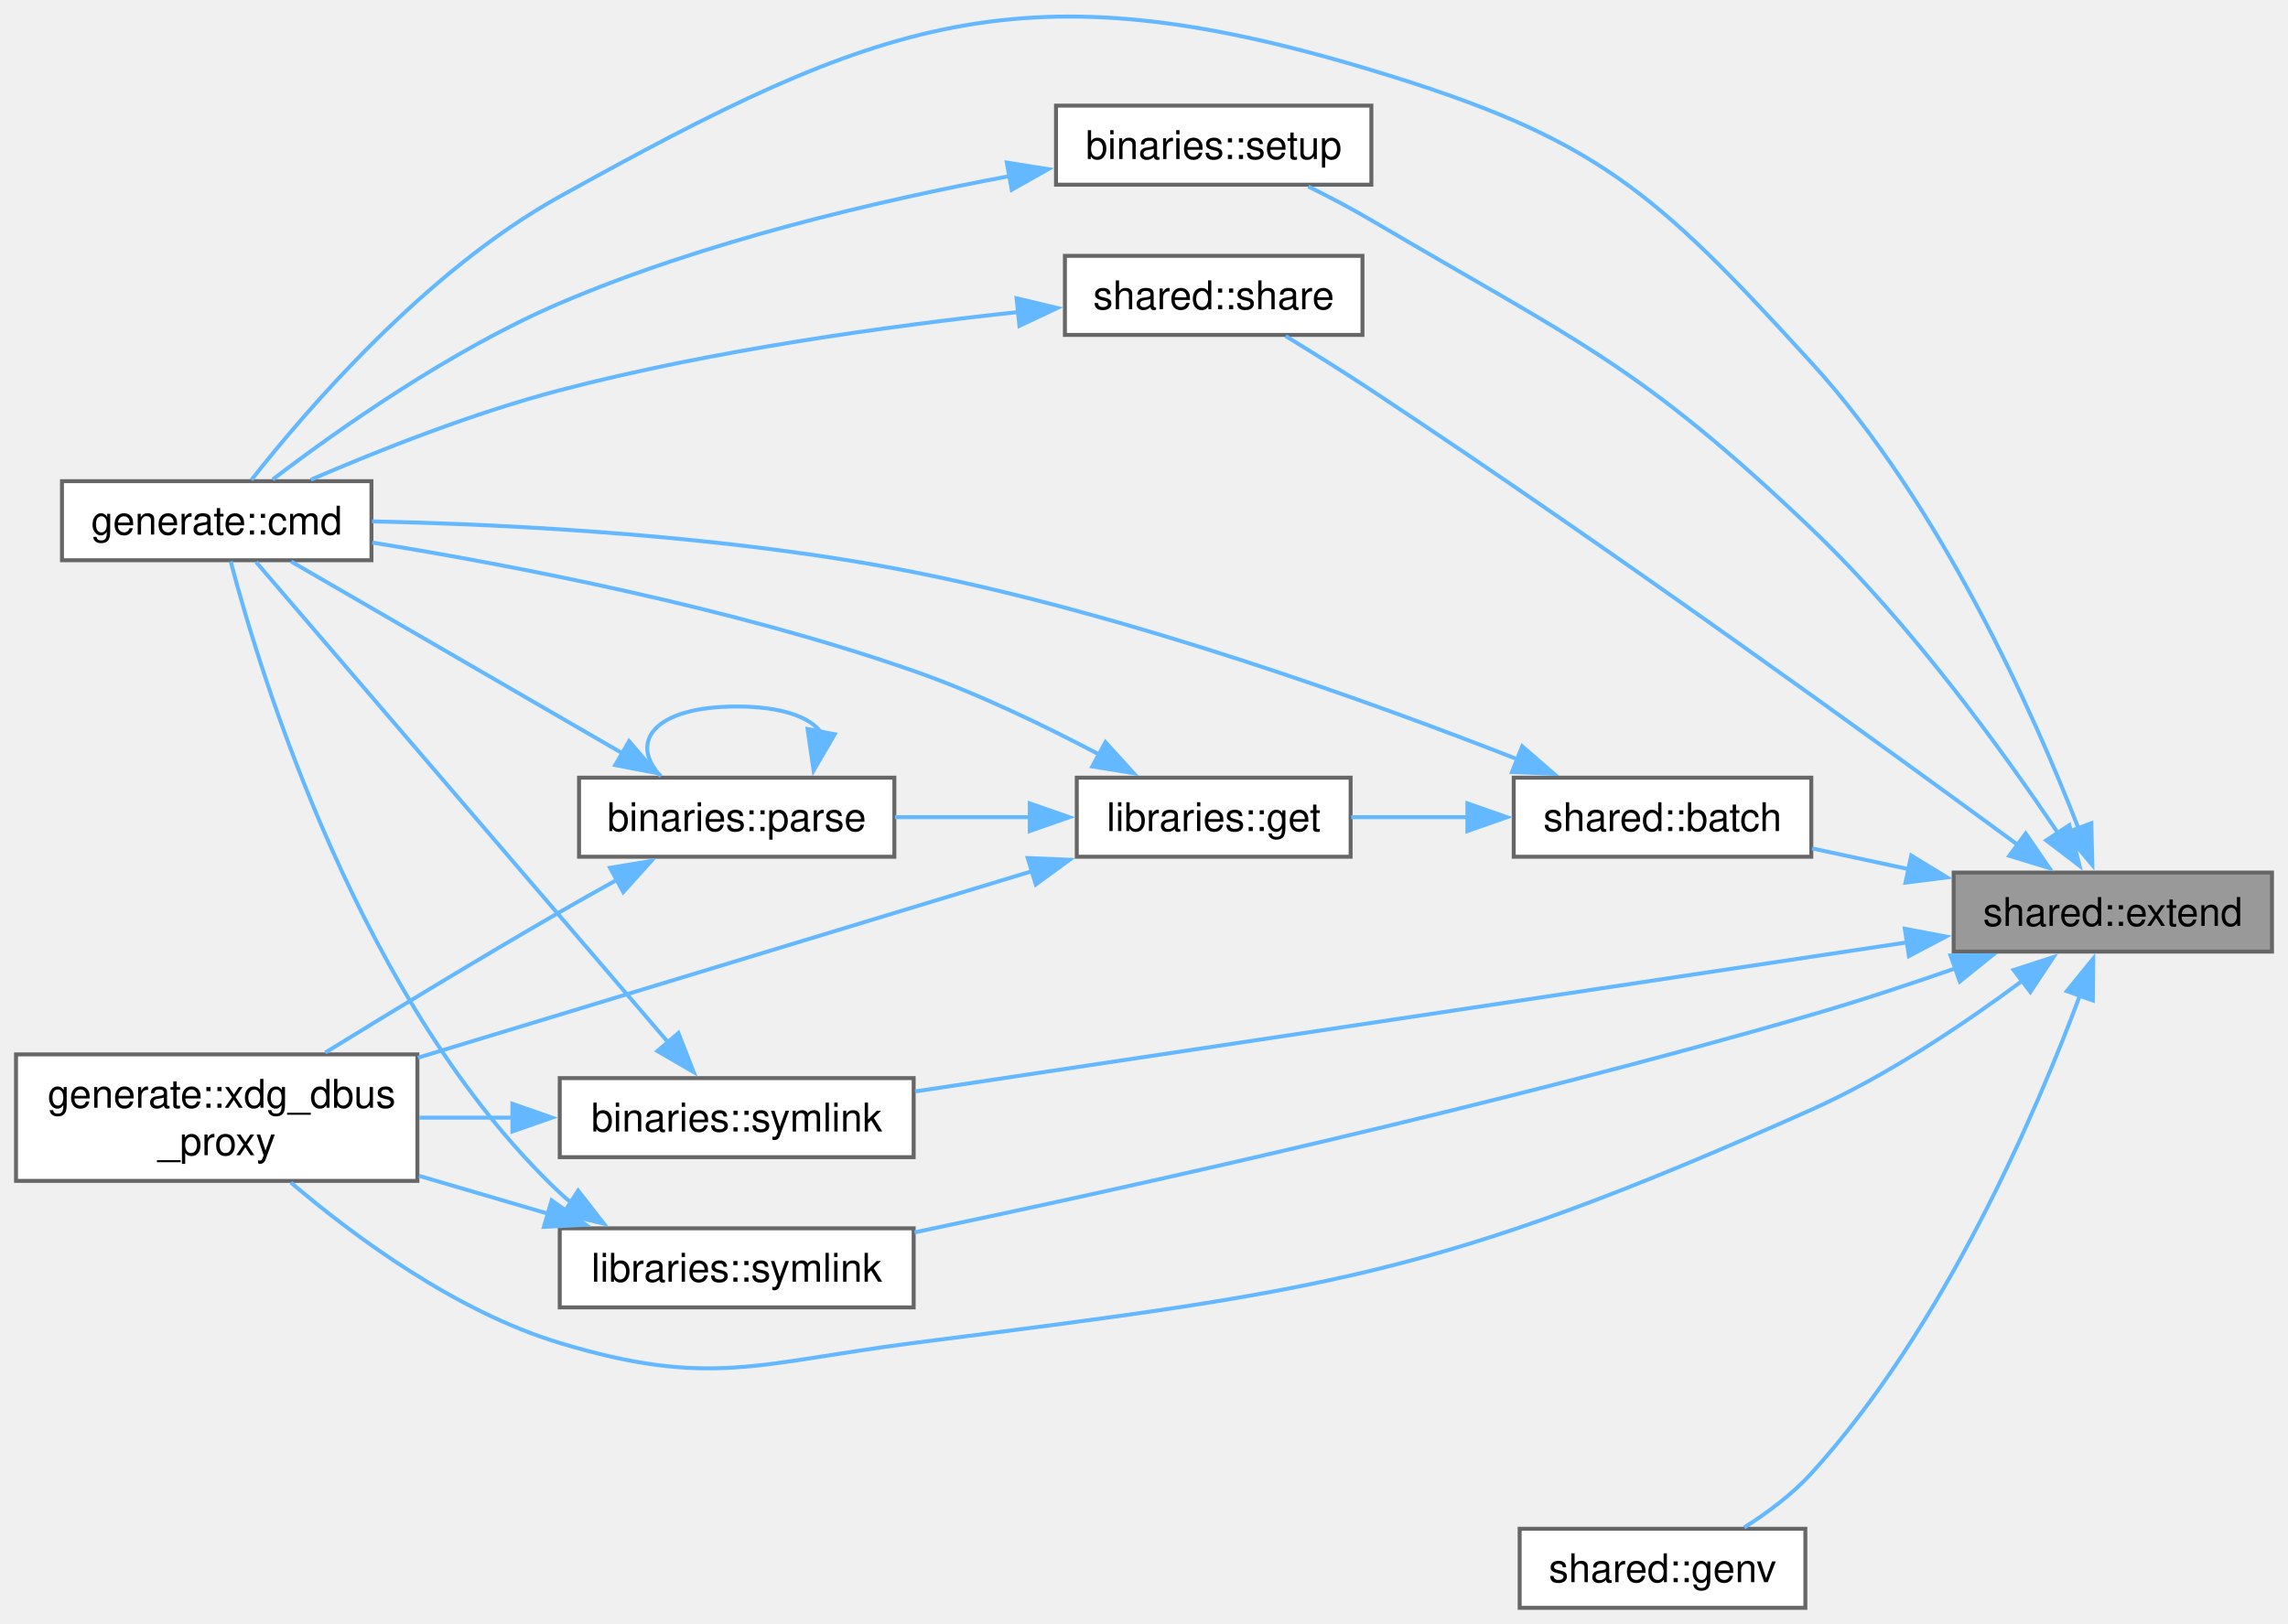
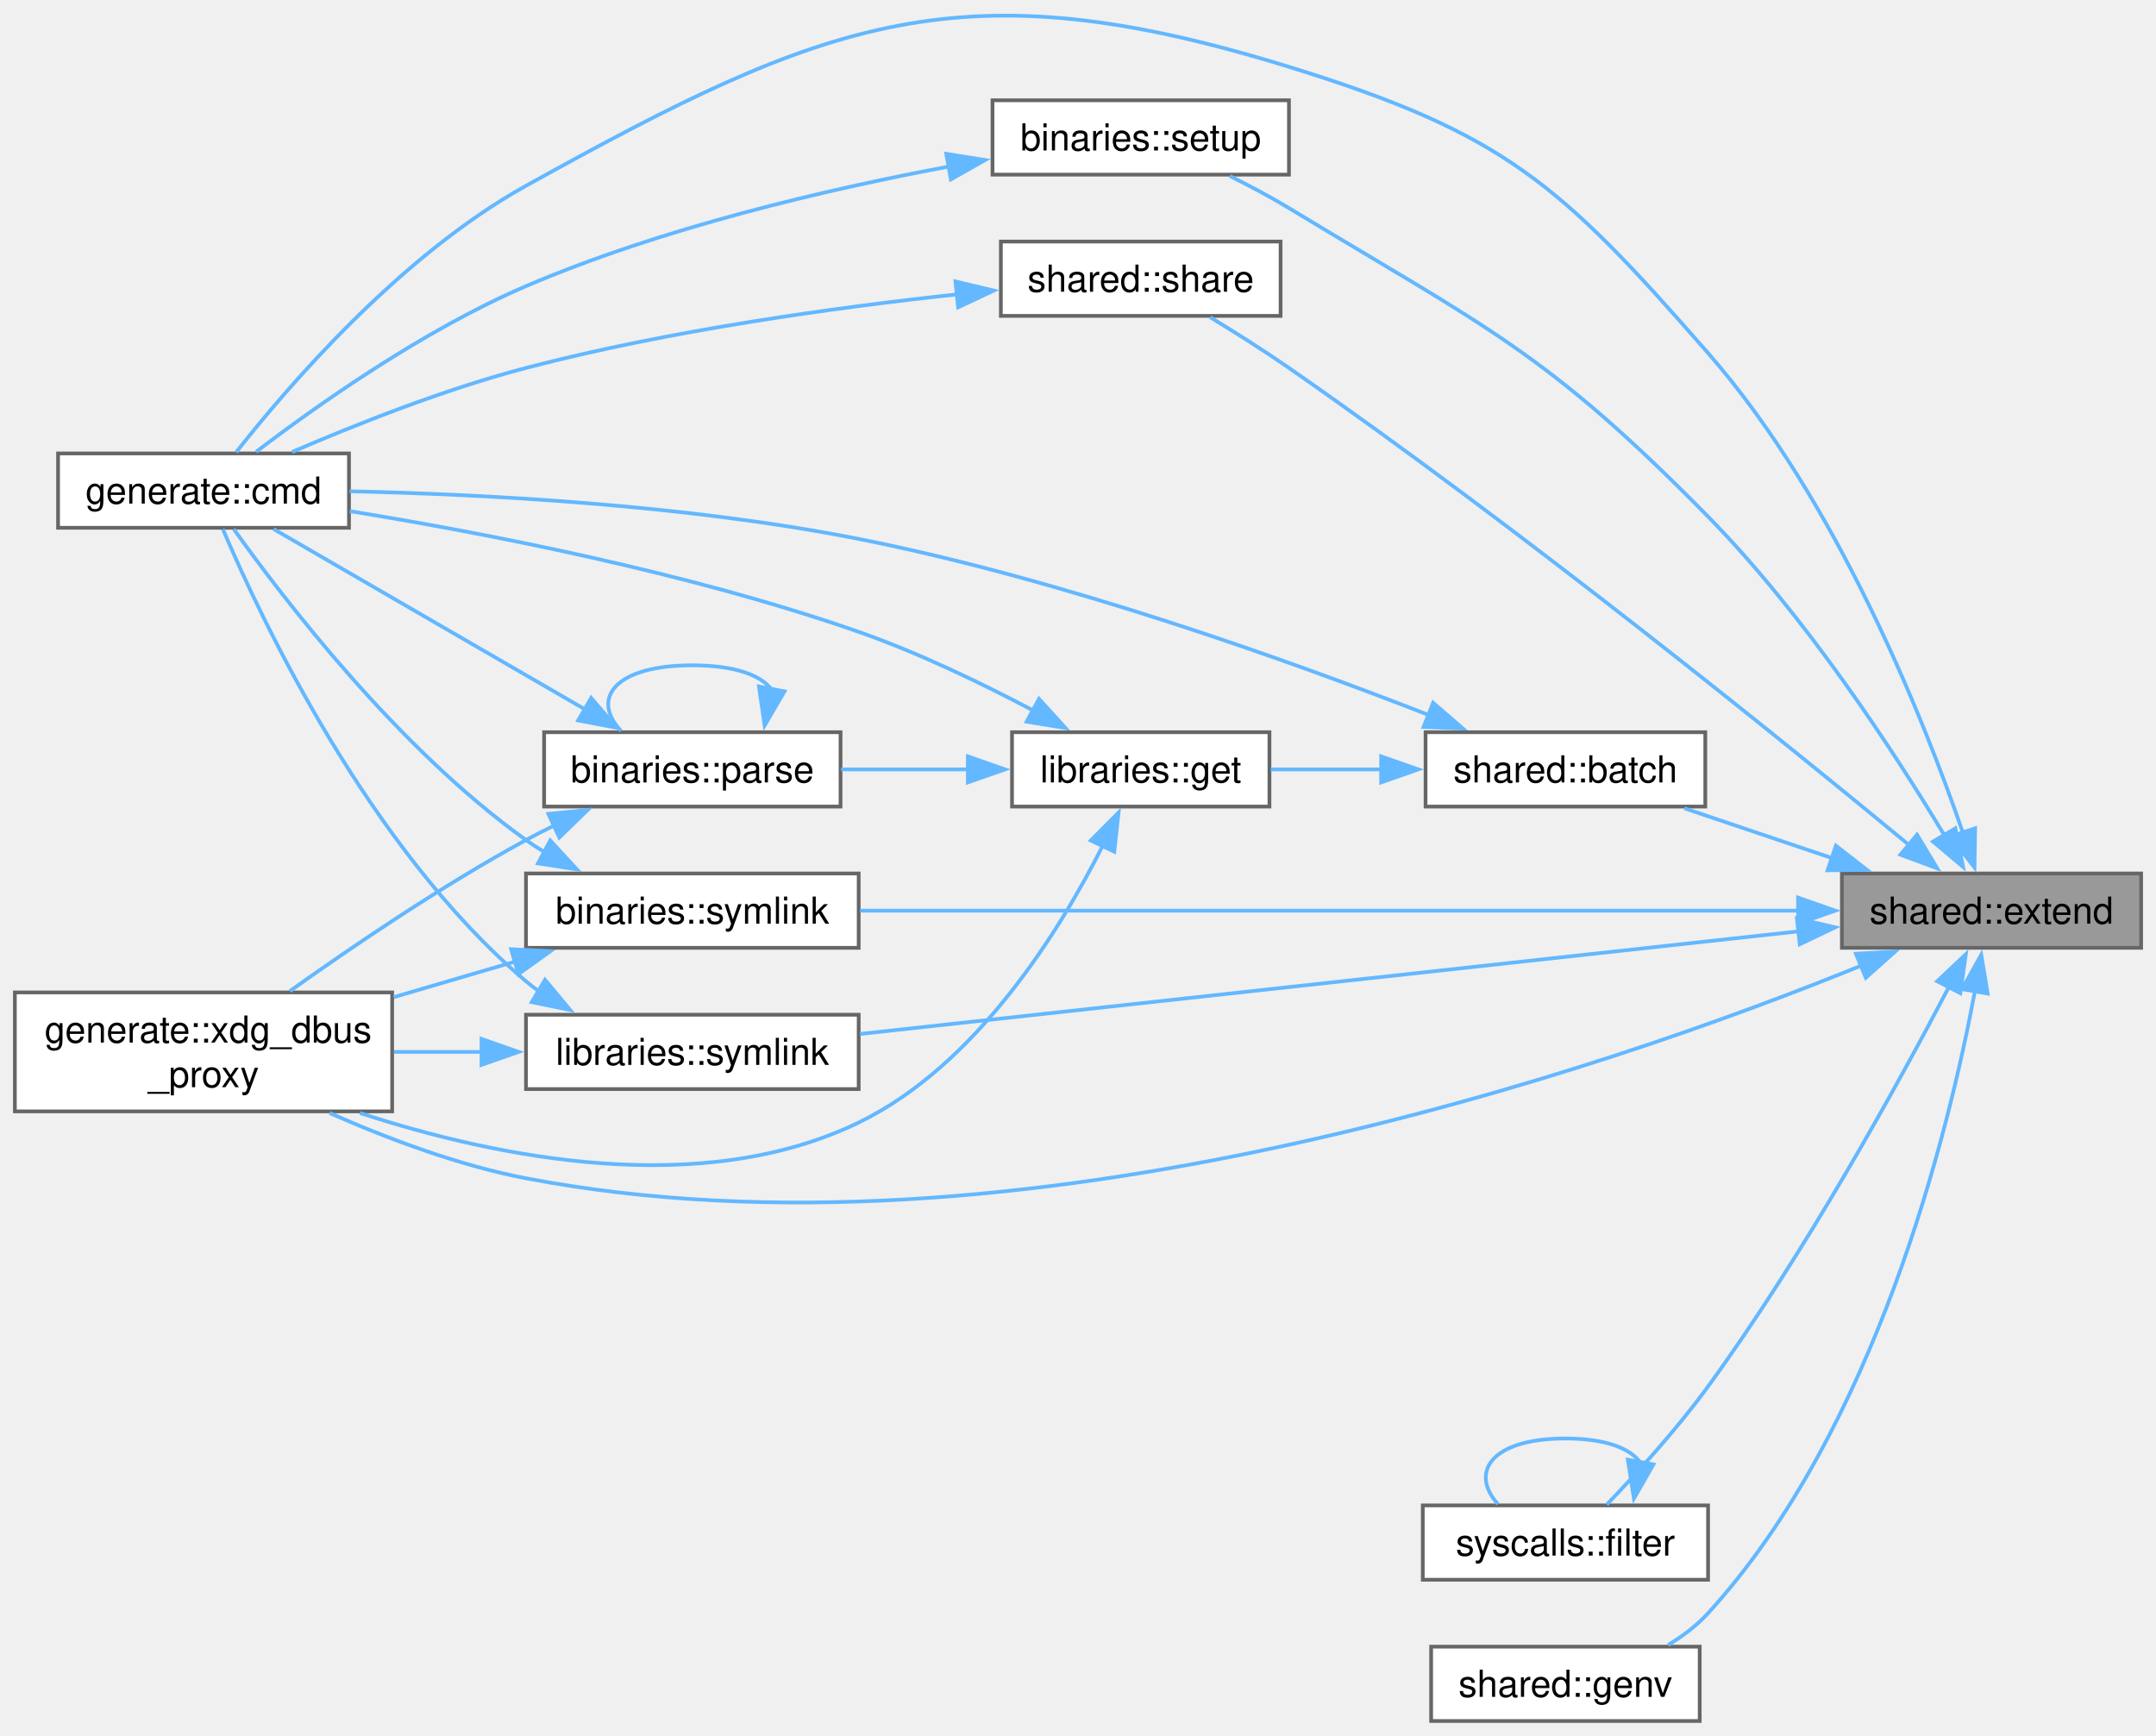
- <svg xmlns="http://www.w3.org/2000/svg" xmlns:xlink="http://www.w3.org/1999/xlink" width="579pt" height="411pt" viewBox="0.00 0.00 578.50 410.72">
-   <g id="graph0" class="graph" transform="scale(1 1) rotate(0) translate(4 406.72)">
+ <svg xmlns="http://www.w3.org/2000/svg" xmlns:xlink="http://www.w3.org/1999/xlink" width="580pt" height="467pt" viewBox="0.00 0.00 580.00 466.96">
+   <g id="graph0" class="graph" transform="scale(1 1) rotate(0) translate(4 462.96)">
    <g id="Node000001" class="node">
      <g id="a_Node000001">
        <a xlink:title="Extend a container in place.">
-           <polygon fill="#999999" stroke="#666666" points="570.5,-186 490,-186 490,-166 570.5,-166 570.5,-186" />
-           <text text-anchor="middle" x="530.25" y="-172.5" font-family="Helvetica,sans-Serif" font-size="10.00">shared::extend</text>
+           <polygon fill="#999999" stroke="#666666" points="572,-228 491.5,-228 491.5,-208 572,-208 572,-228" />
+           <text text-anchor="middle" x="531.75" y="-214.5" font-family="Helvetica,sans-Serif" font-size="10.00">shared::extend</text>
        </a>
      </g>
    </g>
    <g id="Node000002" class="node">
      <g id="a_Node000002">
        <a xlink:href="namespaceshared.html#a172747218de79644b5c263f15a0da631" target="_top" xlink:title="Batch multiple iterations of an accumulator function together, threaded.">
-           <polygon fill="white" stroke="#666666" points="454,-210 378.75,-210 378.75,-190 454,-190 454,-210" />
-           <text text-anchor="middle" x="416.38" y="-196.5" font-family="Helvetica,sans-Serif" font-size="10.00">shared::batch</text>
+           <polygon fill="white" stroke="#666666" points="454.75,-266 379.5,-266 379.5,-246 454.75,-246 454.75,-266" />
+           <text text-anchor="middle" x="417.12" y="-252.5" font-family="Helvetica,sans-Serif" font-size="10.00">shared::batch</text>
        </a>
      </g>
    </g>
    <g id="edge1_Node000001_Node000002" class="edge">
      <g id="a_edge1_Node000001_Node000002">
        <a xlink:title=" ">
-           <path fill="none" stroke="#63b8ff" d="M478.72,-186.84C470.47,-188.61 462.06,-190.41 454.22,-192.1" />
-           <polygon fill="#63b8ff" stroke="#63b8ff" points="479.28,-190.3 488.33,-184.78 477.82,-183.45 479.28,-190.3" />
+           <path fill="none" stroke="#63b8ff" d="M488.93,-232.11C475.73,-236.56 461.4,-241.4 449.1,-245.55" />
+           <polygon fill="#63b8ff" stroke="#63b8ff" points="489.89,-235.48 498.24,-228.97 487.65,-228.85 489.89,-235.48" />
        </a>
      </g>
    </g>
    <g id="Node000003" class="node">
      <g id="a_Node000003">
        <a xlink:href="namespacegenerate.html#a38dcdfdf9293b8aafe77392021d65019" target="_top" xlink:title="Generate the bulk of the main program command.">
-           <polygon fill="white" stroke="#666666" points="89.88,-285 11.62,-285 11.62,-265 89.88,-265 89.88,-285" />
-           <text text-anchor="middle" x="50.75" y="-271.5" font-family="Helvetica,sans-Serif" font-size="10.00">generate::cmd</text>
+           <polygon fill="white" stroke="#666666" points="89.88,-341 11.62,-341 11.62,-321 89.88,-321 89.88,-341" />
+           <text text-anchor="middle" x="50.75" y="-327.5" font-family="Helvetica,sans-Serif" font-size="10.00">generate::cmd</text>
        </a>
      </g>
    </g>
    <g id="edge10_Node000001_Node000003" class="edge">
      <g id="a_edge10_Node000001_Node000003">
        <a xlink:title=" ">
-           <path fill="none" stroke="#63b8ff" d="M521.63,-197.03C510.33,-226.09 486.85,-279.02 454,-315 413.96,-358.85 399.59,-371.82 342.75,-389 254.37,-415.71 218.24,-401.78 137.5,-357 103.63,-338.22 73.26,-302.8 59.52,-285.31" />
-           <polygon fill="#63b8ff" stroke="#63b8ff" points="524.82,-198.49 525.07,-187.9 518.27,-196.02 524.82,-198.49" />
+           <path fill="none" stroke="#63b8ff" d="M524.09,-238.87C513.45,-269.77 490.2,-328.3 455.5,-368 415.56,-413.69 400.73,-427.09 342.75,-445 254.54,-472.25 218.24,-457.78 137.5,-413 103.63,-394.22 73.26,-358.8 59.52,-341.31" />
+           <polygon fill="#63b8ff" stroke="#63b8ff" points="527.35,-240.16 527.18,-229.57 520.71,-237.95 527.35,-240.16" />
        </a>
      </g>
    </g>
    <g id="Node000006" class="node">
      <g id="a_Node000006">
        <a xlink:href="namespacegenerate.html#a5c0026523dd30f942c55ad25f1b607b4" target="_top" xlink:title="Spawn an instance of the xdg-dbus-proxy for the application instance.">
-           <polygon fill="white" stroke="#666666" points="101.5,-140 0,-140 0,-108 101.5,-108 101.5,-140" />
-           <text text-anchor="start" x="8" y="-126.5" font-family="Helvetica,sans-Serif" font-size="10.00">generate::xdg_dbus</text>
-           <text text-anchor="middle" x="50.75" y="-114.5" font-family="Helvetica,sans-Serif" font-size="10.00">_proxy</text>
-         </a>
-       </g>
-     </g>
-     <g id="edge22_Node000001_Node000006" class="edge">
-       <g id="a_edge22_Node000001_Node000006">
-         <a xlink:title=" ">
-           <path fill="none" stroke="#63b8ff" d="M507.36,-158.62C492.92,-147.89 473.2,-134.58 454,-126 358.83,-83.46 330.4,-80.22 227,-67 187.54,-61.96 175.58,-55.5 137.5,-67 111.32,-74.91 85.8,-93.72 69.51,-107.58" />
-           <polygon fill="#63b8ff" stroke="#63b8ff" points="505.16,-161.34 515.24,-164.62 509.41,-155.78 505.16,-161.34" />
+           <polygon fill="white" stroke="#666666" points="101.5,-196 0,-196 0,-164 101.5,-164 101.5,-196" />
+           <text text-anchor="start" x="8" y="-182.5" font-family="Helvetica,sans-Serif" font-size="10.00">generate::xdg_dbus</text>
+           <text text-anchor="middle" x="50.75" y="-170.5" font-family="Helvetica,sans-Serif" font-size="10.00">_proxy</text>
+         </a>
+       </g>
+     </g>
+     <g id="edge24_Node000001_Node000006" class="edge">
+       <g id="a_edge24_Node000001_Node000006">
+         <a xlink:title=" ">
+           <path fill="none" stroke="#63b8ff" d="M496.7,-203.21C428.48,-175.48 270.21,-120.65 137.5,-146 119.41,-149.46 100.27,-156.67 84.67,-163.56" />
+           <polygon fill="#63b8ff" stroke="#63b8ff" points="495.26,-206.41 505.84,-207 497.93,-199.94 495.26,-206.41" />
        </a>
      </g>
    </g>
    <g id="Node000007" class="node">
      <g id="a_Node000007">
-         <a xlink:href="namespaceshared.html#a00b81f070735db096bbcd00c9d87188e" target="_top" xlink:title="Attach an environment variable to the sandbox.">
-           <polygon fill="white" stroke="#666666" points="452.5,-20 380.25,-20 380.25,0 452.5,0 452.5,-20" />
-           <text text-anchor="middle" x="416.38" y="-6.5" font-family="Helvetica,sans-Serif" font-size="10.00">shared::genv</text>
+         <a xlink:href="namespacesyscalls.html#aabdab752b02a21ab92e3af4fabba493b" target="_top" xlink:title="Generate a syscall filter.">
+           <polygon fill="white" stroke="#666666" points="455.5,-58 378.75,-58 378.75,-38 455.5,-38 455.5,-58" />
+           <text text-anchor="middle" x="417.12" y="-44.5" font-family="Helvetica,sans-Serif" font-size="10.00">syscalls::filter</text>
        </a>
      </g>
    </g>
    <g id="edge11_Node000001_Node000007" class="edge">
      <g id="a_edge11_Node000001_Node000007">
        <a xlink:title=" ">
-           <path fill="none" stroke="#63b8ff" d="M521.94,-154.92C510.87,-125.28 487.53,-70.79 454,-34 449.19,-28.72 442.97,-24.08 437.03,-20.32" />
-           <polygon fill="#63b8ff" stroke="#63b8ff" points="518.61,-156 525.3,-164.22 525.2,-153.63 518.61,-156" />
+           <path fill="none" stroke="#63b8ff" d="M520.3,-197.49C506.73,-171.56 481.67,-125.94 455.5,-90 447.11,-78.48 436.14,-66.44 428.25,-58.22" />
+           <polygon fill="#63b8ff" stroke="#63b8ff" points="517.14,-199 524.84,-206.28 523.36,-195.79 517.14,-199" />
        </a>
      </g>
    </g>
    <g id="Node000008" class="node">
      <g id="a_Node000008">
-         <a xlink:href="namespacebinaries.html#a8c5deb9459b44c3bdf9bb6d78ee53322" target="_top" xlink:title="Setup the sandbox for the used binaries.">
-           <polygon fill="white" stroke="#666666" points="342.75,-380 263,-380 263,-360 342.75,-360 342.75,-380" />
-           <text text-anchor="middle" x="302.88" y="-366.5" font-family="Helvetica,sans-Serif" font-size="10.00">binaries::setup</text>
-         </a>
-       </g>
-     </g>
-     <g id="edge12_Node000001_Node000008" class="edge">
-       <g id="a_edge12_Node000001_Node000008">
-         <a xlink:title=" ">
-           <path fill="none" stroke="#63b8ff" d="M516.51,-195.79C502.65,-216.45 479.08,-249.1 454,-273 410.28,-314.66 394.76,-320.31 342.75,-351 337.7,-353.98 332.12,-356.9 326.8,-359.54" />
-           <polygon fill="#63b8ff" stroke="#63b8ff" points="519.26,-197.99 521.84,-187.71 513.41,-194.14 519.26,-197.99" />
+         <a xlink:href="namespaceshared.html#a00b81f070735db096bbcd00c9d87188e" target="_top" xlink:title="Attach an environment variable to the sandbox.">
+           <polygon fill="white" stroke="#666666" points="453.25,-20 381,-20 381,0 453.25,0 453.25,-20" />
+           <text text-anchor="middle" x="417.12" y="-6.5" font-family="Helvetica,sans-Serif" font-size="10.00">shared::genv</text>
+         </a>
+       </g>
+     </g>
+     <g id="edge13_Node000001_Node000008" class="edge">
+       <g id="a_edge13_Node000001_Node000008">
+         <a xlink:title=" ">
+           <path fill="none" stroke="#63b8ff" d="M527.3,-196.42C520.19,-158.31 500.63,-78.46 455.5,-29 452.46,-25.67 448.7,-22.83 444.74,-20.45" />
+           <polygon fill="#63b8ff" stroke="#63b8ff" points="523.83,-196.89 528.99,-206.14 530.72,-195.69 523.83,-196.89" />
        </a>
      </g>
    </g>
    <g id="Node000009" class="node">
      <g id="a_Node000009">
-         <a xlink:href="namespaceshared.html#acf7d9b7a4de8ca12d42e2132f2f4b4e7" target="_top" xlink:title="Share a path with the sandbox using a mode.">
-           <polygon fill="white" stroke="#666666" points="340.5,-342 265.25,-342 265.25,-322 340.5,-322 340.5,-342" />
-           <text text-anchor="middle" x="302.88" y="-328.5" font-family="Helvetica,sans-Serif" font-size="10.00">shared::share</text>
+         <a xlink:href="namespacebinaries.html#a8c5deb9459b44c3bdf9bb6d78ee53322" target="_top" xlink:title="Setup the sandbox for the used binaries.">
+           <polygon fill="white" stroke="#666666" points="342.75,-436 263,-436 263,-416 342.75,-416 342.75,-436" />
+           <text text-anchor="middle" x="302.88" y="-422.5" font-family="Helvetica,sans-Serif" font-size="10.00">binaries::setup</text>
        </a>
      </g>
    </g>
    <g id="edge14_Node000001_Node000009" class="edge">
      <g id="a_edge14_Node000001_Node000009">
        <a xlink:title=" ">
-           <path fill="none" stroke="#63b8ff" d="M506.54,-192.77C471.75,-218.31 402.93,-268.19 342.75,-308 335.74,-312.64 327.87,-317.55 321.05,-321.71" />
-           <polygon fill="#63b8ff" stroke="#63b8ff" points="508.22,-195.88 514.2,-187.14 504.07,-190.24 508.22,-195.88" />
+           <path fill="none" stroke="#63b8ff" d="M519.09,-238.24C505.57,-260.71 481.74,-297.3 455.5,-324 411.88,-368.38 395.97,-374.76 342.75,-407 337.74,-410.04 332.17,-412.99 326.85,-415.62" />
+           <polygon fill="#63b8ff" stroke="#63b8ff" points="522.03,-240.15 524.1,-229.76 516,-236.59 522.03,-240.15" />
        </a>
      </g>
    </g>
    <g id="Node000010" class="node">
      <g id="a_Node000010">
-         <a xlink:href="namespacebinaries.html#a3dceb9be58009eef337fd18d7ee738d4" target="_top" xlink:title="Symlink to /usr/bin.">
-           <polygon fill="white" stroke="#666666" points="227,-134 137.5,-134 137.5,-114 227,-114 227,-134" />
-           <text text-anchor="middle" x="182.25" y="-120.5" font-family="Helvetica,sans-Serif" font-size="10.00">binaries::symlink</text>
+         <a xlink:href="namespaceshared.html#acf7d9b7a4de8ca12d42e2132f2f4b4e7" target="_top" xlink:title="Share a path with the sandbox using a mode.">
+           <polygon fill="white" stroke="#666666" points="340.5,-398 265.25,-398 265.25,-378 340.5,-378 340.5,-398" />
+           <text text-anchor="middle" x="302.88" y="-384.5" font-family="Helvetica,sans-Serif" font-size="10.00">shared::share</text>
        </a>
      </g>
    </g>
    <g id="edge16_Node000001_Node000010" class="edge">
      <g id="a_edge16_Node000001_Node000010">
        <a xlink:title=" ">
-           <path fill="none" stroke="#63b8ff" d="M478.32,-168.35C410.47,-158.15 291.57,-140.28 227.36,-130.63" />
-           <polygon fill="#63b8ff" stroke="#63b8ff" points="477.65,-171.78 488.06,-169.81 478.69,-164.86 477.65,-171.78" />
+           <path fill="none" stroke="#63b8ff" d="M509.68,-235.57C475.5,-263.8 405.44,-320.5 342.75,-364 335.97,-368.7 328.29,-373.55 321.55,-377.64" />
+           <polygon fill="#63b8ff" stroke="#63b8ff" points="511.71,-238.44 517.17,-229.36 507.24,-233.05 511.71,-238.44" />
        </a>
      </g>
    </g>
    <g id="Node000011" class="node">
      <g id="a_Node000011">
+         <a xlink:href="namespacebinaries.html#a3dceb9be58009eef337fd18d7ee738d4" target="_top" xlink:title="Symlink to /usr/bin.">
+           <polygon fill="white" stroke="#666666" points="227,-228 137.5,-228 137.5,-208 227,-208 227,-228" />
+           <text text-anchor="middle" x="182.25" y="-214.5" font-family="Helvetica,sans-Serif" font-size="10.00">binaries::symlink</text>
+         </a>
+       </g>
+     </g>
+     <g id="edge18_Node000001_Node000011" class="edge">
+       <g id="a_edge18_Node000001_Node000011">
+         <a xlink:title=" ">
+           <path fill="none" stroke="#63b8ff" d="M479.94,-218C411.8,-218 291.92,-218 227.37,-218" />
+           <polygon fill="#63b8ff" stroke="#63b8ff" points="479.71,-221.5 489.71,-218 479.71,-214.5 479.71,-221.5" />
+         </a>
+       </g>
+     </g>
+     <g id="Node000012" class="node">
+       <g id="a_Node000012">
        <a xlink:href="namespacelibraries.html#aaf67d1825dab30fecb532ea92077ebe3" target="_top" xlink:title="Add symlink commands.">
-           <polygon fill="white" stroke="#666666" points="227,-96 137.5,-96 137.5,-76 227,-76 227,-96" />
-           <text text-anchor="middle" x="182.25" y="-82.5" font-family="Helvetica,sans-Serif" font-size="10.00">libraries::symlink</text>
-         </a>
-       </g>
-     </g>
-     <g id="edge19_Node000001_Node000011" class="edge">
-       <g id="a_edge19_Node000001_Node000011">
-         <a xlink:title=" ">
-           <path fill="none" stroke="#63b8ff" d="M490.5,-161.78C478.85,-157.73 465.97,-153.47 454,-150 374.91,-127.05 281.07,-106.28 227.21,-94.97" />
-           <polygon fill="#63b8ff" stroke="#63b8ff" points="489.21,-165.03 499.81,-165.07 491.55,-158.43 489.21,-165.03" />
+           <polygon fill="white" stroke="#666666" points="227,-190 137.5,-190 137.5,-170 227,-170 227,-190" />
+           <text text-anchor="middle" x="182.25" y="-176.5" font-family="Helvetica,sans-Serif" font-size="10.00">libraries::symlink</text>
+         </a>
+       </g>
+     </g>
+     <g id="edge21_Node000001_Node000012" class="edge">
+       <g id="a_edge21_Node000001_Node000012">
+         <a xlink:title=" ">
+           <path fill="none" stroke="#63b8ff" d="M479.94,-212.44C411.8,-204.99 291.92,-191.88 227.37,-184.83" />
+           <polygon fill="#63b8ff" stroke="#63b8ff" points="479.4,-215.91 489.72,-213.51 480.16,-208.95 479.4,-215.91" />
        </a>
      </g>
    </g>
    <g id="edge2_Node000002_Node000003" class="edge">
      <g id="a_edge2_Node000002_Node000003">
        <a xlink:title=" ">
-           <path fill="none" stroke="#63b8ff" d="M379.97,-214.54C342.62,-229.19 281.71,-251.14 227,-262 180.47,-271.24 125.8,-274.05 90.06,-274.83" />
-           <polygon fill="#63b8ff" stroke="#63b8ff" points="380.9,-217.94 388.9,-210.99 378.32,-211.43 380.9,-217.94" />
+           <path fill="none" stroke="#63b8ff" d="M380.57,-270.54C343.07,-285.19 281.91,-307.13 227,-318 180.46,-327.21 125.8,-330.03 90.05,-330.82" />
+           <polygon fill="#63b8ff" stroke="#63b8ff" points="381.54,-273.92 389.55,-266.99 378.96,-267.41 381.54,-273.92" />
        </a>
      </g>
    </g>
    <g id="Node000004" class="node">
      <g id="a_Node000004">
        <a xlink:href="namespacelibraries.html#a4dfd6ab45adf8dc18ea57bc1f88eaedf" target="_top" xlink:title="Recursively resolve all shared-libraries needed by a library.">
-           <polygon fill="white" stroke="#666666" points="337.5,-210 268.25,-210 268.25,-190 337.5,-190 337.5,-210" />
-           <text text-anchor="middle" x="302.88" y="-196.5" font-family="Helvetica,sans-Serif" font-size="10.00">libraries::get</text>
+           <polygon fill="white" stroke="#666666" points="337.5,-266 268.25,-266 268.25,-246 337.5,-246 337.5,-266" />
+           <text text-anchor="middle" x="302.88" y="-252.5" font-family="Helvetica,sans-Serif" font-size="10.00">libraries::get</text>
        </a>
      </g>
    </g>
    <g id="edge3_Node000002_Node000004" class="edge">
      <g id="a_edge3_Node000002_Node000004">
        <a xlink:title=" ">
-           <path fill="none" stroke="#63b8ff" d="M367.12,-200C357.19,-200 346.93,-200 337.64,-200" />
-           <polygon fill="#63b8ff" stroke="#63b8ff" points="367.04,-203.5 377.04,-200 367.04,-196.5 367.04,-203.5" />
+           <path fill="none" stroke="#63b8ff" d="M367.55,-256C357.55,-256 347.22,-256 337.87,-256" />
+           <polygon fill="#63b8ff" stroke="#63b8ff" points="367.55,-259.5 377.55,-256 367.55,-252.5 367.55,-259.5" />
        </a>
      </g>
    </g>
    <g id="edge4_Node000004_Node000003" class="edge">
      <g id="a_edge4_Node000004_Node000003">
        <a xlink:title=" ">
-           <path fill="none" stroke="#63b8ff" d="M274.12,-215.75C260.3,-223.06 243.14,-231.36 227,-237 181.15,-253.02 126.11,-263.63 90.09,-269.47" />
-           <polygon fill="#63b8ff" stroke="#63b8ff" points="275.5,-218.98 282.63,-211.14 272.17,-212.83 275.5,-218.98" />
+           <path fill="none" stroke="#63b8ff" d="M274.12,-271.75C260.3,-279.06 243.14,-287.36 227,-293 181.15,-309.02 126.11,-319.63 90.09,-325.47" />
+           <polygon fill="#63b8ff" stroke="#63b8ff" points="275.5,-274.98 282.63,-267.14 272.17,-268.83 275.5,-274.98" />
        </a>
      </g>
    </g>
    <g id="Node000005" class="node">
      <g id="a_Node000005">
        <a xlink:href="namespacebinaries.html#ac1478c81b2eb2c4ecdba98e92c4e7651" target="_top" xlink:title="Parse a binary to determine dependencies.">
-           <polygon fill="white" stroke="#666666" points="222.12,-210 142.38,-210 142.38,-190 222.12,-190 222.12,-210" />
-           <text text-anchor="middle" x="182.25" y="-196.5" font-family="Helvetica,sans-Serif" font-size="10.00">binaries::parse</text>
+           <polygon fill="white" stroke="#666666" points="222.12,-266 142.38,-266 142.38,-246 222.12,-246 222.12,-266" />
+           <text text-anchor="middle" x="182.25" y="-252.5" font-family="Helvetica,sans-Serif" font-size="10.00">binaries::parse</text>
        </a>
      </g>
    </g>
    <g id="edge5_Node000004_Node000005" class="edge">
      <g id="a_edge5_Node000004_Node000005">
        <a xlink:title=" ">
-           <path fill="none" stroke="#63b8ff" d="M256.46,-200C245.19,-200 233.2,-200 222.27,-200" />
-           <polygon fill="#63b8ff" stroke="#63b8ff" points="256.37,-203.5 266.37,-200 256.37,-196.5 256.37,-203.5" />
+           <path fill="none" stroke="#63b8ff" d="M256.46,-256C245.19,-256 233.2,-256 222.27,-256" />
+           <polygon fill="#63b8ff" stroke="#63b8ff" points="256.37,-259.5 266.37,-256 256.37,-252.5 256.37,-259.5" />
        </a>
      </g>
    </g>
    <g id="edge9_Node000004_Node000006" class="edge">
      <g id="a_edge9_Node000004_Node000006">
        <a xlink:title=" ">
-           <path fill="none" stroke="#63b8ff" d="M257.01,-186.37C213.3,-173.09 146.99,-152.94 101.64,-139.16" />
-           <polygon fill="#63b8ff" stroke="#63b8ff" points="255.85,-189.67 266.43,-189.23 257.88,-182.98 255.85,-189.67" />
+           <path fill="none" stroke="#63b8ff" d="M292.6,-235.36C280.98,-212.36 258.68,-176.37 227,-161 184.6,-140.43 129.79,-151.48 92.85,-163.56" />
+           <polygon fill="#63b8ff" stroke="#63b8ff" points="289.44,-236.87 296.91,-244.39 295.76,-233.85 289.44,-236.87" />
        </a>
      </g>
    </g>
    <g id="edge6_Node000005_Node000003" class="edge">
      <g id="a_edge6_Node000005_Node000003">
        <a xlink:title=" ">
-           <path fill="none" stroke="#63b8ff" d="M153.47,-216.09C128.08,-230.8 91.28,-252.11 69.6,-264.66" />
-           <polygon fill="#63b8ff" stroke="#63b8ff" points="155.03,-219.23 161.93,-211.19 151.53,-213.17 155.03,-219.23" />
+           <path fill="none" stroke="#63b8ff" d="M153.47,-272.09C128.08,-286.8 91.28,-308.11 69.6,-320.66" />
+           <polygon fill="#63b8ff" stroke="#63b8ff" points="155.03,-275.23 161.93,-267.19 151.53,-269.17 155.03,-275.23" />
        </a>
      </g>
    </g>
    <g id="edge7_Node000005_Node000005" class="edge">
      <g id="a_edge7_Node000005_Node000005">
        <a xlink:title=" ">
-           <path fill="none" stroke="#63b8ff" d="M203.57,-221.44C200.82,-225.3 193.72,-228 182.25,-228 161.28,-228 154.89,-218.98 163.08,-210.34" />
-           <polygon fill="#63b8ff" stroke="#63b8ff" points="207.04,-220.98 201.7,-211.82 200.17,-222.31 207.04,-220.98" />
+           <path fill="none" stroke="#63b8ff" d="M203.57,-277.44C200.82,-281.3 193.72,-284 182.25,-284 161.28,-284 154.89,-274.98 163.08,-266.34" />
+           <polygon fill="#63b8ff" stroke="#63b8ff" points="207.04,-276.98 201.7,-267.82 200.17,-278.31 207.04,-276.98" />
        </a>
      </g>
    </g>
    <g id="edge8_Node000005_Node000006" class="edge">
      <g id="a_edge8_Node000005_Node000006">
        <a xlink:title=" ">
-           <path fill="none" stroke="#63b8ff" d="M152.19,-184.29C147.27,-181.56 142.22,-178.73 137.5,-176 117.44,-164.43 95.08,-150.84 78.22,-140.46" />
-           <polygon fill="#63b8ff" stroke="#63b8ff" points="150.21,-187.19 160.66,-188.94 153.57,-181.06 150.21,-187.19" />
-         </a>
-       </g>
-     </g>
-     <g id="edge13_Node000008_Node000003" class="edge">
-       <g id="a_edge13_Node000008_Node000003">
-         <a xlink:title=" ">
-           <path fill="none" stroke="#63b8ff" d="M251.24,-362.17C218.01,-355.95 174.09,-345.66 137.5,-330 109.86,-318.17 81.12,-297.8 64.92,-285.44" />
-           <polygon fill="#63b8ff" stroke="#63b8ff" points="250.56,-365.6 261.03,-363.93 251.8,-358.72 250.56,-365.6" />
+           <path fill="none" stroke="#63b8ff" d="M145.22,-240.97C142.58,-239.68 139.98,-238.35 137.5,-237 115.04,-224.79 90.92,-208.43 74,-196.37" />
+           <polygon fill="#63b8ff" stroke="#63b8ff" points="143.52,-244.04 154.07,-245.06 146.46,-237.68 143.52,-244.04" />
+         </a>
+       </g>
+     </g>
+     <g id="edge12_Node000007_Node000007" class="edge">
+       <g id="a_edge12_Node000007_Node000007">
+         <a xlink:title=" ">
+           <path fill="none" stroke="#63b8ff" d="M437.32,-69.44C434.72,-73.3 427.99,-76 417.12,-76 397.27,-76 391.21,-66.98 398.97,-58.34" />
+           <polygon fill="#63b8ff" stroke="#63b8ff" points="440.8,-69.03 435.55,-59.83 433.92,-70.3 440.8,-69.03" />
        </a>
      </g>
    </g>
    <g id="edge15_Node000009_Node000003" class="edge">
      <g id="a_edge15_Node000009_Node000003">
        <a xlink:title=" ">
-           <path fill="none" stroke="#63b8ff" d="M253.66,-327.81C220.6,-324.25 175.93,-318.07 137.5,-308 115.59,-302.26 91.6,-292.73 74.58,-285.39" />
-           <polygon fill="#63b8ff" stroke="#63b8ff" points="253.03,-331.27 263.34,-328.81 253.75,-324.3 253.03,-331.27" />
+           <path fill="none" stroke="#63b8ff" d="M251.24,-418.17C218.01,-411.95 174.09,-401.66 137.5,-386 109.86,-374.17 81.12,-353.8 64.92,-341.44" />
+           <polygon fill="#63b8ff" stroke="#63b8ff" points="250.56,-421.6 261.03,-419.93 251.8,-414.72 250.56,-421.6" />
        </a>
      </g>
    </g>
    <g id="edge17_Node000010_Node000003" class="edge">
      <g id="a_edge17_Node000010_Node000003">
        <a xlink:title=" ">
-           <path fill="none" stroke="#63b8ff" d="M165.05,-142.89C137.47,-175.04 82.31,-239.37 60.71,-264.55" />
-           <polygon fill="#63b8ff" stroke="#63b8ff" points="167.51,-145.4 171.36,-135.53 162.2,-140.84 167.51,-145.4" />
-         </a>
-       </g>
-     </g>
-     <g id="edge18_Node000010_Node000006" class="edge">
-       <g id="a_edge18_Node000010_Node000006">
-         <a xlink:title=" ">
-           <path fill="none" stroke="#63b8ff" d="M125.69,-124C117.82,-124 109.76,-124 101.99,-124" />
-           <polygon fill="#63b8ff" stroke="#63b8ff" points="125.53,-127.5 135.53,-124 125.53,-120.5 125.53,-127.5" />
-         </a>
-       </g>
-     </g>
-     <g id="edge20_Node000011_Node000003" class="edge">
-       <g id="a_edge20_Node000011_Node000003">
-         <a xlink:title=" ">
-           <path fill="none" stroke="#63b8ff" d="M140.33,-102.54C139.35,-103.33 138.4,-104.15 137.5,-105 87.26,-152.43 61.9,-235.72 54.28,-264.71" />
-           <polygon fill="#63b8ff" stroke="#63b8ff" points="142.15,-105.54 148.66,-97.18 138.36,-99.65 142.15,-105.54" />
-         </a>
-       </g>
-     </g>
-     <g id="edge21_Node000011_Node000006" class="edge">
-       <g id="a_edge21_Node000011_Node000006">
-         <a xlink:title=" ">
-           <path fill="none" stroke="#63b8ff" d="M134.73,-99.65C124.08,-102.78 112.7,-106.11 101.9,-109.28" />
-           <polygon fill="#63b8ff" stroke="#63b8ff" points="135.46,-103.08 144.07,-96.91 133.49,-96.37 135.46,-103.08" />
+           <path fill="none" stroke="#63b8ff" d="M253.66,-383.81C220.6,-380.25 175.93,-374.07 137.5,-364 115.59,-358.26 91.6,-348.73 74.58,-341.39" />
+           <polygon fill="#63b8ff" stroke="#63b8ff" points="253.03,-387.27 263.34,-384.81 253.75,-380.3 253.03,-387.27" />
+         </a>
+       </g>
+     </g>
+     <g id="edge19_Node000011_Node000003" class="edge">
+       <g id="a_edge19_Node000011_Node000003">
+         <a xlink:title=" ">
+           <path fill="none" stroke="#63b8ff" d="M142.43,-233.77C140.73,-234.8 139.07,-235.87 137.5,-237 103.17,-261.53 72.34,-301.78 58.89,-320.64" />
+           <polygon fill="#63b8ff" stroke="#63b8ff" points="144.01,-236.89 151.2,-229.1 140.72,-230.71 144.01,-236.89" />
+         </a>
+       </g>
+     </g>
+     <g id="edge20_Node000011_Node000006" class="edge">
+       <g id="a_edge20_Node000011_Node000006">
+         <a xlink:title=" ">
+           <path fill="none" stroke="#63b8ff" d="M134.73,-204.35C124.08,-201.22 112.7,-197.89 101.9,-194.72" />
+           <polygon fill="#63b8ff" stroke="#63b8ff" points="133.49,-207.63 144.07,-207.09 135.46,-200.92 133.49,-207.63" />
+         </a>
+       </g>
+     </g>
+     <g id="edge22_Node000012_Node000003" class="edge">
+       <g id="a_edge22_Node000012_Node000003">
+         <a xlink:title=" ">
+           <path fill="none" stroke="#63b8ff" d="M140.95,-196.32C139.76,-197.17 138.6,-198.07 137.5,-199 95.36,-234.65 66.33,-296.23 55.96,-320.62" />
+           <polygon fill="#63b8ff" stroke="#63b8ff" points="142.62,-199.4 149.41,-191.26 139.03,-193.39 142.62,-199.4" />
+         </a>
+       </g>
+     </g>
+     <g id="edge23_Node000012_Node000006" class="edge">
+       <g id="a_edge23_Node000012_Node000006">
+         <a xlink:title=" ">
+           <path fill="none" stroke="#63b8ff" d="M125.69,-180C117.82,-180 109.76,-180 101.99,-180" />
+           <polygon fill="#63b8ff" stroke="#63b8ff" points="125.53,-183.5 135.53,-180 125.53,-176.5 125.53,-183.5" />
        </a>
      </g>
    </g>
  </g>
</svg>
